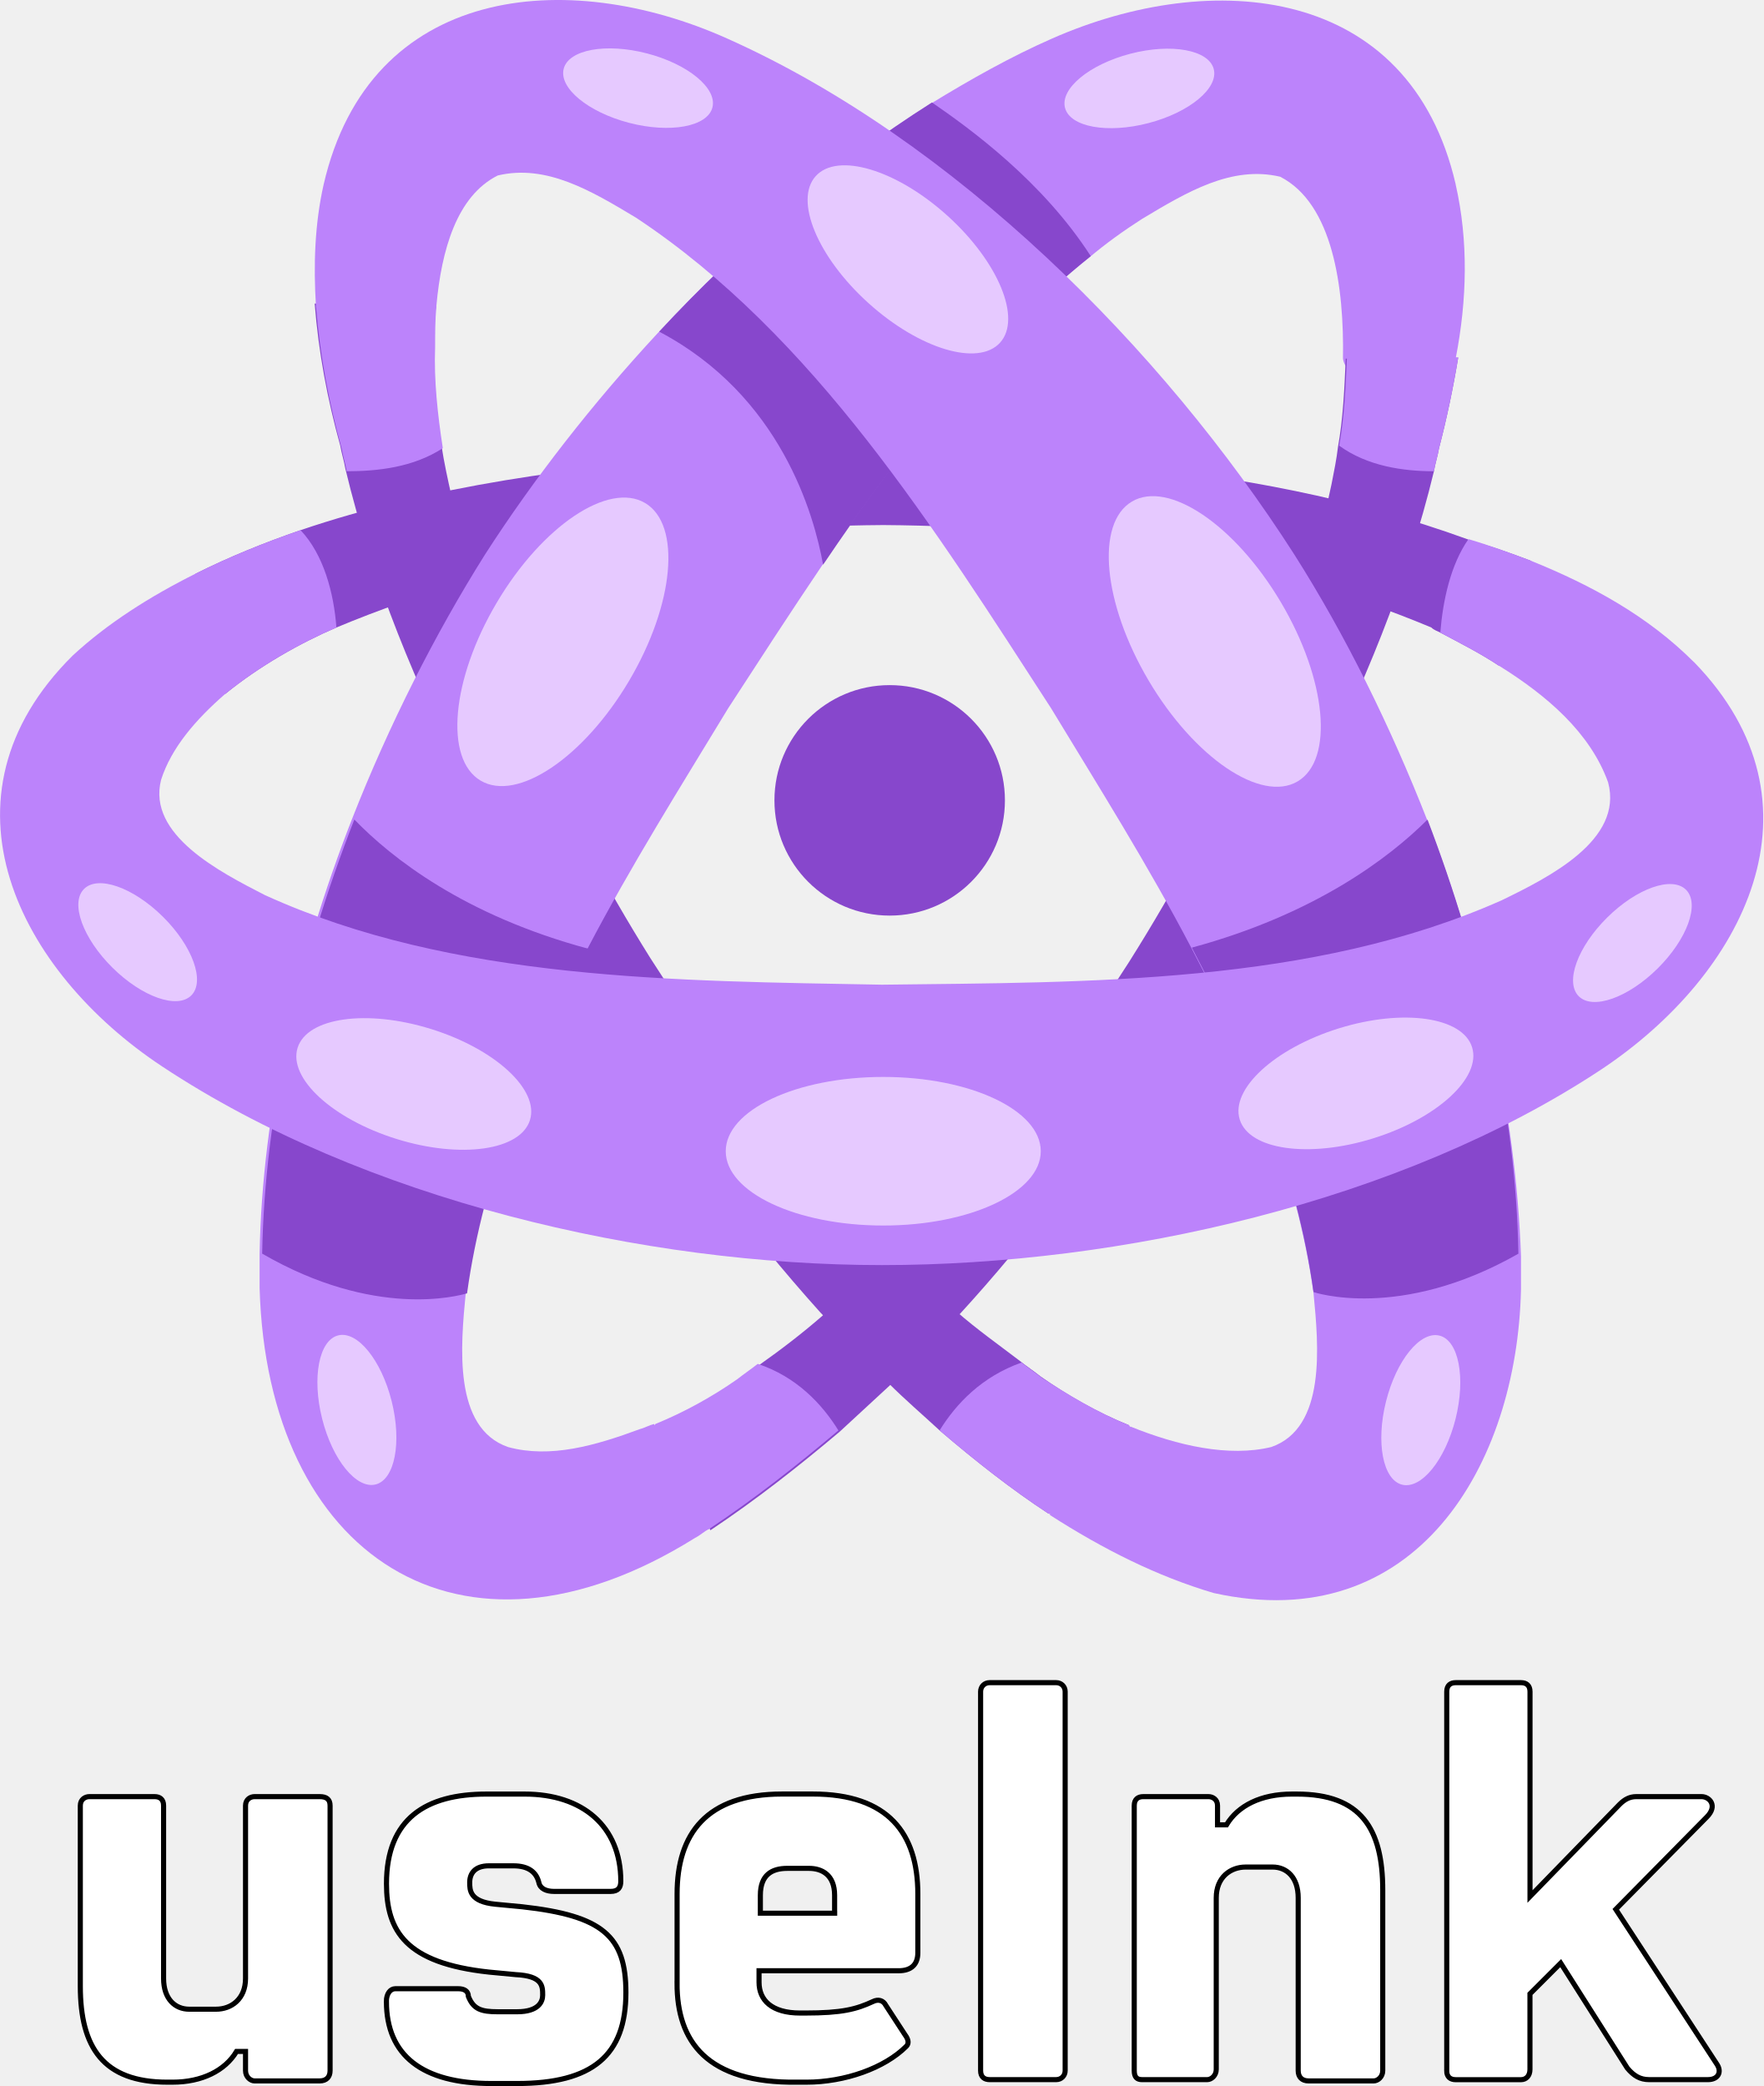
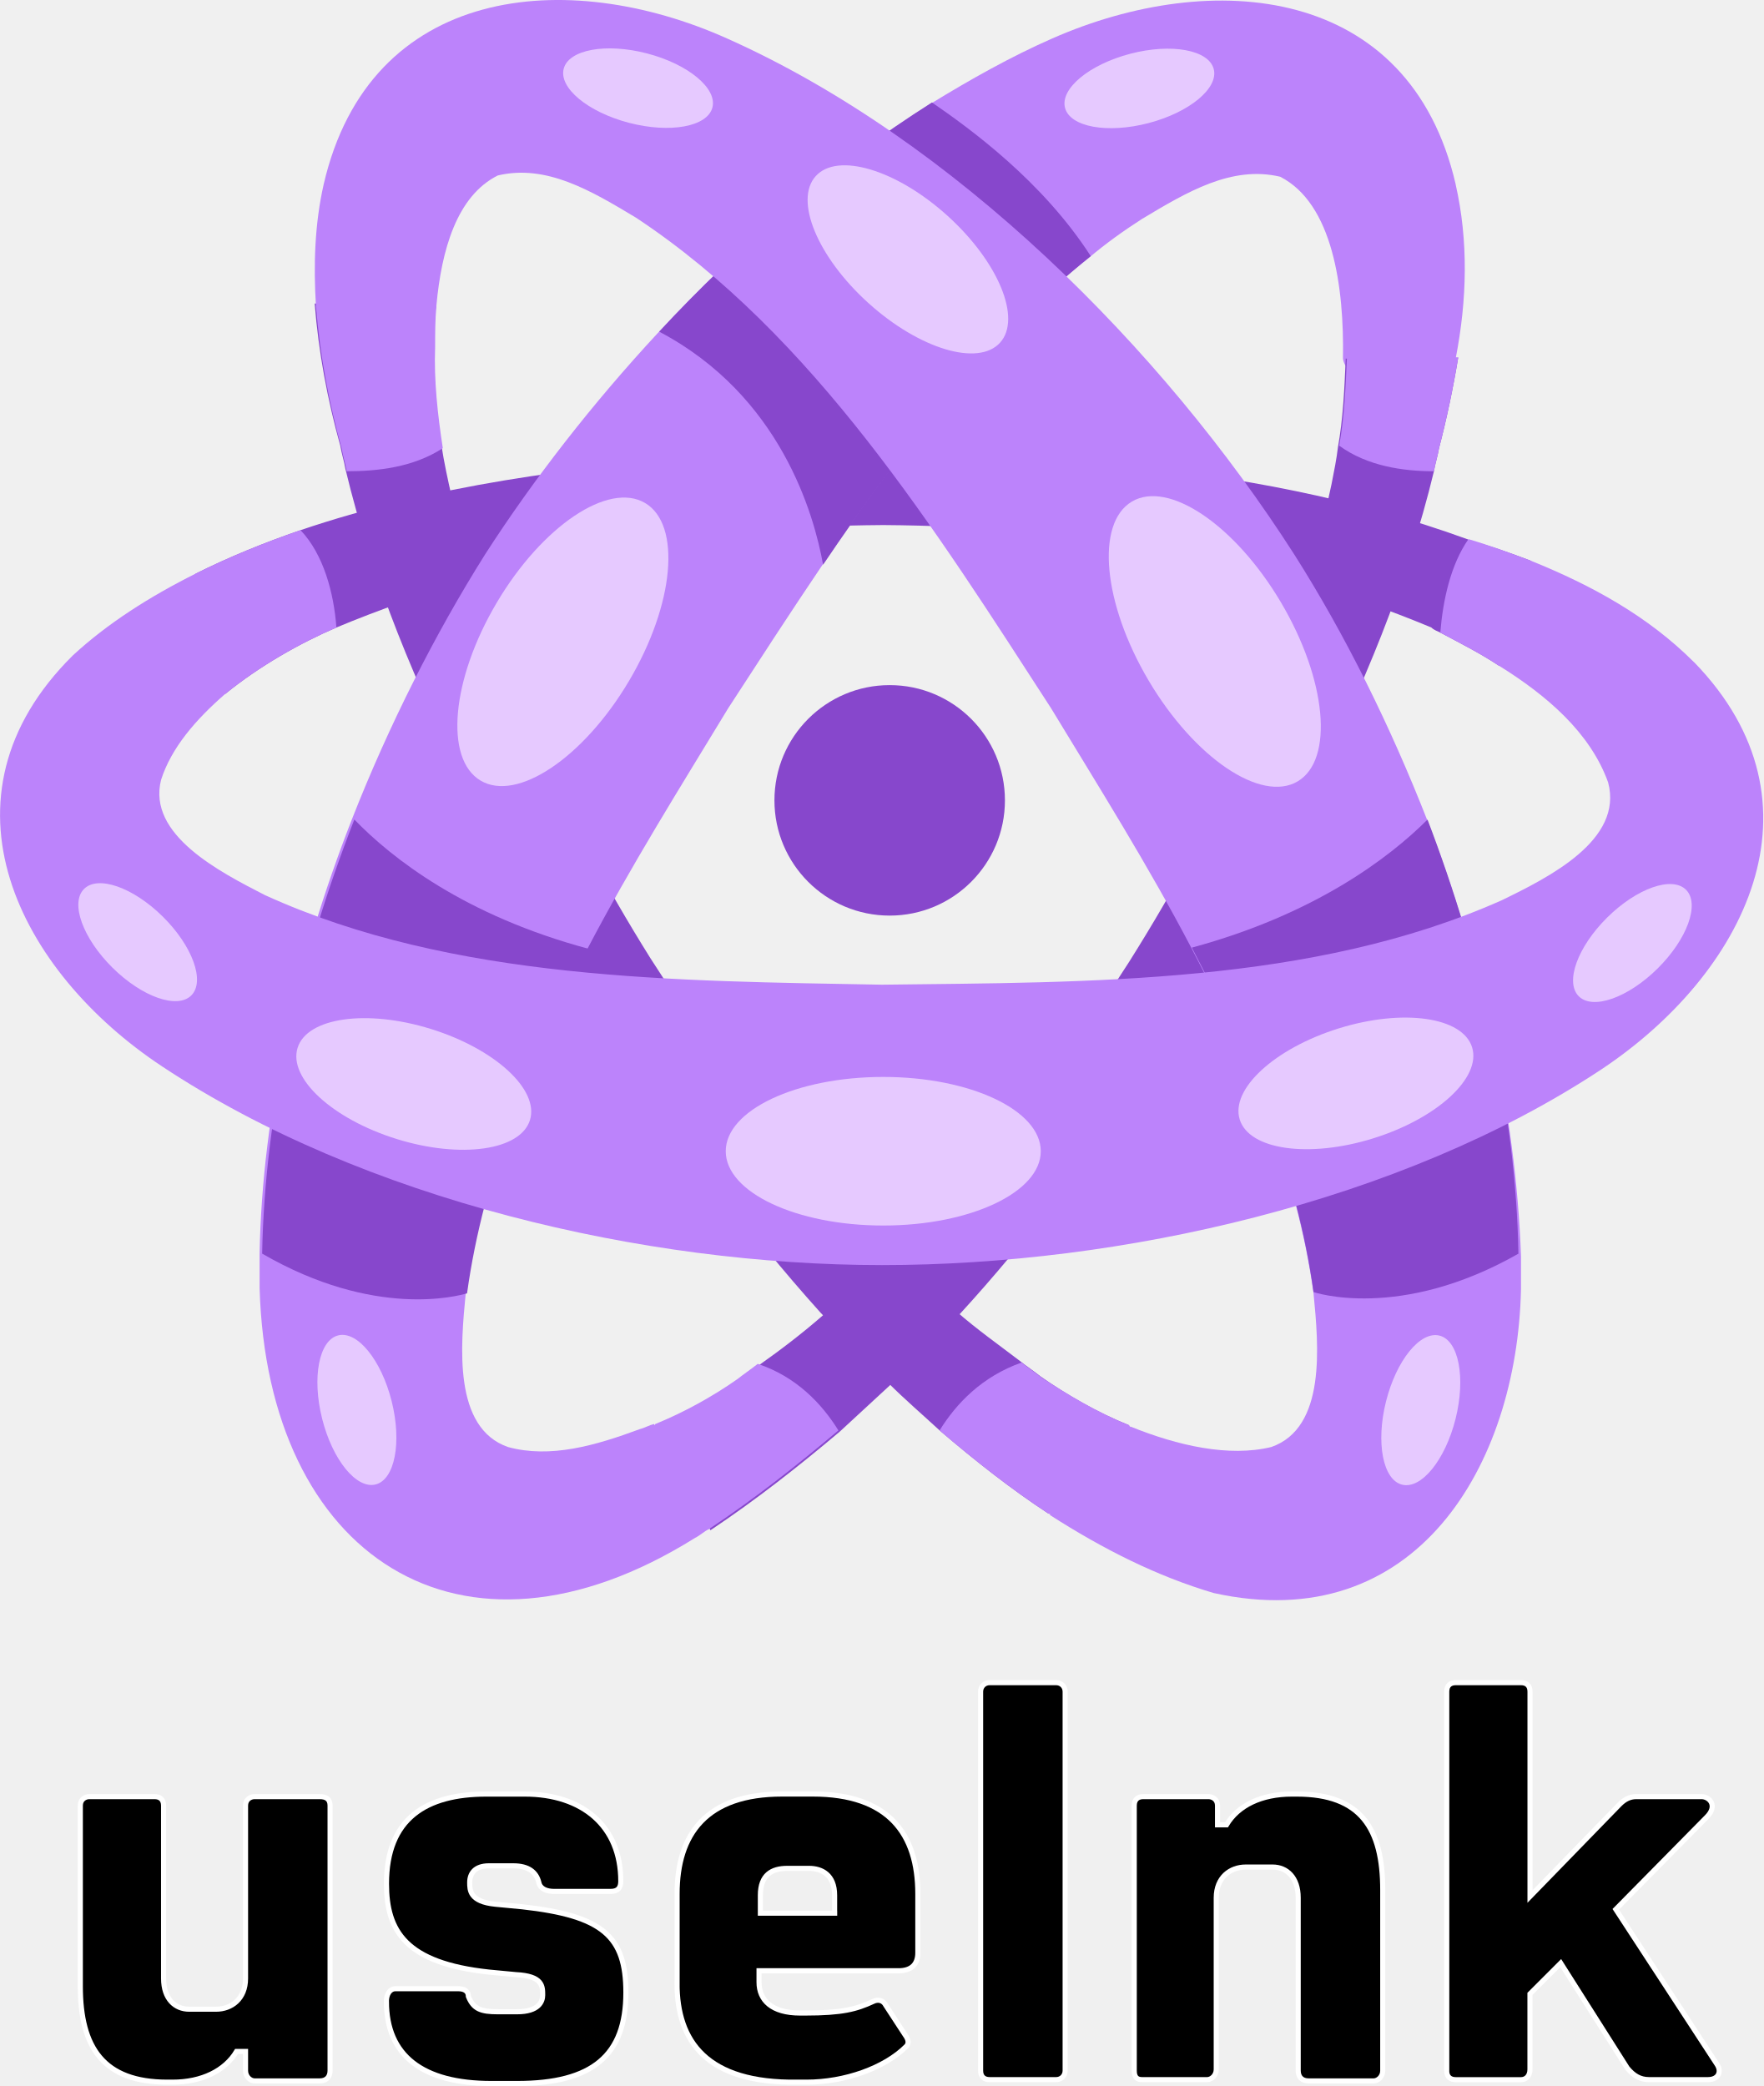
- <svg xmlns="http://www.w3.org/2000/svg" width="345.77" height="409.09">
-   <path d="m221.43 279.51-15.82 17.33c-7.28-4.77-14.31-10.3-21.35-16.32-3.26-3.01-6.78-6.03-10.05-9.29-4.52-4.52-8.79-9.04-13.31-13.81-29.13-32.4-53.49-72.33-69.06-102.71-10.05-19.84-18.83-40.68-24.11-62.78-.25-1.51-.75-3.01-1-4.52-2.51-9.04-4.27-18.33-5.02-27.88h23.61c-.25 2.76-.25 5.52-.25 8.04 0 6.78.5 13.31 1.51 19.84.5 3.26 1.26 6.78 2.01 10.05 7.53 31.89 21.35 62.28 38.93 90.41 13.31 20.84 28.88 40.43 46.71 57.26 4.27 4.27 8.79 8.04 13.31 12.05 4.02 3.52 8.29 6.53 12.56 9.79 1.26 1 2.76 2.01 4.02 3.01 5.02 3.52 11.05 7.03 17.33 9.54Z" style="fill:#8747cc" />
-   <path d="M300.28 110 294 130.59c-3.77-2.51-7.79-4.52-11.55-6.53-.5-.25-1.26-.5-1.76-1-33.65-14.06-70.57-19.84-107.48-20.09-36.92.25-73.58 6.03-107.23 20.09-7.03 3.01-15.07 7.53-21.85 13.06l-5.78-23.61c6.53-3.26 13.31-6.03 20.59-8.54 50.23-17.08 116.52-16.83 160.47-12.81 23.1 2.26 46.21 6.53 68.31 14.57 0 0 .25 0 .25.25 4.27 1 8.29 2.51 12.31 4.02Z" style="fill:#8747cc" />
-   <path d="M285.47 36.17c-9.04-39.18-47.72-42.44-79.11-28.63-8.04 3.52-16.07 8.04-23.86 12.81-19.34 12.05-37.42 27.62-53.49 44.95-12.81 13.81-24.36 28.63-33.9 43.45-9.79 15.57-18.83 33.4-26.12 51.98-10.8 27.62-17.58 57.26-18.08 85.13v6.78c1.51 52.23 39.18 77.85 85.38 48.97 1-.5 1.76-1.26 2.76-1.76l-10.8-20.59c-1 .25-1.76.75-2.76 1-8.79 3.26-17.58 5.78-25.87 3.52-10.8-3.77-9.29-19.84-8.29-30.14 3.26-23.61 12.56-45.96 23.86-67.55 8.54-16.32 18.33-31.89 27.62-47.21 6.03-9.29 12.05-18.58 18.33-27.88 15.07-22.35 31.89-44.2 52.49-60.52 3.26-2.76 6.78-5.27 10.3-7.53 8.79-5.27 17.58-10.55 27.12-8.29 10.3 5.27 12.56 21.6 12.31 35.66.75 6.28 20.59 9.54 22.1 0 2.26-11.55 2.51-23.1 0-34.15Z" style="fill:#bc83fb" />
-   <ellipse cx="110.38" cy="125.87" rx="31.64" ry="15.07" transform="rotate(-59.36 110.38 125.869)" style="fill:#e6c9ff" />
-   <ellipse cx="170.8" cy="50.99" rx="24.36" ry="11.55" transform="rotate(-42.1 170.79 50.994)" style="fill:#e6c9ff" />
-   <ellipse cx="223.44" cy="17.34" rx="15.07" ry="7.03" transform="rotate(-14.63 223.446 17.36)" style="fill:#e6c9ff" />
-   <ellipse cx="73.98" cy="214.22" rx="24.36" ry="11.55" transform="rotate(-76.61 73.98 214.22)" style="fill:#e6c9ff" />
-   <ellipse cx="69.99" cy="276.5" rx="7.03" ry="15.07" transform="rotate(-14.09 69.999 276.513)" style="fill:#e6c9ff" />
-   <path d="M213.9 50.23c-20.59 16.57-37.42 38.17-52.49 60.52-1.76-9.79-8.29-33.15-32.14-45.71 15.82-17.08 34.15-32.65 53.49-44.95 7.28 5.02 21.6 15.32 31.14 30.14ZM285.97 70.07c-1 6.03-2.26 12.05-3.77 17.83-.25 1.51-.75 3.01-1 4.52-5.27 21.85-14.06 42.69-24.11 62.78-19.34 36.41-41.19 72.33-69.06 102.71-4.27 4.77-8.79 9.29-13.56 13.81l-9.79 9.04c-8.04 6.78-16.32 13.31-25.36 19.34l-10.55-20.59a83.375 83.375 0 0 0 16.07-8.79c1.26-1 2.76-2.01 4.02-3.01 4.27-3.01 8.54-6.28 12.56-9.79 4.52-3.77 9.04-7.79 13.31-12.05 17.83-17.08 33.4-36.41 46.71-57.26 18.33-29.13 32.65-60.52 39.68-93.67.5-2.51 1-5.02 1.26-7.28 1-5.52 1.26-11.3 1.51-17.08v-.25h22.1v-.25Z" style="fill:#8747cc" />
-   <path d="M279.94 160.98c-7.28-18.58-16.07-36.41-26.12-52.23-25.87-40.43-66.8-81.37-111.25-101.21-31.39-14.07-70.06-10.55-79.1 28.63-1.76 7.79-2.01 15.82-1.51 23.86.75 10.3 23.1 6.53 23.61 0 1-11.05 4.02-21.6 12.05-25.62 9.54-2.26 18.33 3.01 27.12 8.29 34.91 23.1 58.76 61.28 81.37 96.18 9.29 15.32 19.09 30.89 27.62 47.21 11.3 21.6 20.59 43.95 23.86 67.55 1 10.3 2.51 26.37-8.29 30.14-8.29 2.01-18.33-.25-27.62-4.02l-15.82 17.33c10.55 6.78 21.09 12.05 32.14 15.32 39.68 8.79 59.52-25.11 60.27-59.52v-6.53c-1-28.38-7.79-58.01-18.33-85.38Z" style="fill:#bc83fb" />
-   <circle cx="174.47" cy="156.96" r="22.6" style="fill:#8747cc" />
-   <ellipse cx="238.22" cy="125.8" rx="15.07" ry="31.89" transform="rotate(-30.64 238.221 125.792)" style="fill:#e6c9ff" />
-   <ellipse cx="178.05" cy="50.87" rx="11.55" ry="24.36" transform="rotate(-47.9 178.042 50.875)" style="fill:#e6c9ff" />
-   <ellipse cx="125.13" cy="17.29" rx="7.03" ry="15.07" transform="rotate(-75.37 125.123 17.29)" style="fill:#e6c9ff" />
-   <ellipse cx="274.69" cy="214.18" rx="11.55" ry="24.36" transform="rotate(-13.39 274.672 214.168)" style="fill:#e6c9ff" />
-   <ellipse cx="278.63" cy="276.54" rx="15.07" ry="7.03" transform="rotate(-75.91 278.63 276.548)" style="fill:#e6c9ff" />
-   <path d="M297.77 245.86c-23.36 13.31-40.18 7.53-40.18 7.53-3.26-23.61-12.56-45.96-23.86-67.55 24.11-6.53 38.67-17.58 46.21-25.11 10.55 27.62 17.33 57.26 17.83 85.13ZM115.45 186.09c-11.3 21.6-20.59 43.95-23.86 67.55-1.76.5-18.08 5.02-40.18-7.79.5-27.88 7.28-57.51 18.08-85.13 7.28 7.53 21.6 18.83 45.96 25.36Z" style="fill:#8747cc" />
-   <path d="M332.18 129.84c-9.04-9.04-20.09-15.07-31.89-19.84l-6.28 20.59c9.29 5.78 17.83 13.06 21.35 22.85 3.01 11.3-11.55 18.58-20.84 23.1-37.17 16.57-81.11 16.07-121.55 16.57-40.18-.75-84.13-.75-121.04-17.58-8.79-4.52-23.1-11.8-20.34-22.6 2.01-6.28 6.78-11.8 12.56-16.83l-5.78-23.61c-9.04 4.52-17.33 9.79-24.11 16.07-28.13 27.88-10.55 62.03 17.58 80.61 39.43 26.12 94.42 38.93 141.13 38.93s101.71-12.31 141.13-38.42c27.88-18.58 45.2-51.98 18.08-79.86Z" style="fill:#bc83fb" />
-   <ellipse cx="173.21" cy="225.77" rx="30.89" ry="14.57" style="fill:#e6c9ff" />
-   <ellipse cx="265.9" cy="212.47" rx="23.86" ry="11.3" transform="rotate(-17.26 265.89 212.476)" style="fill:#e6c9ff" />
-   <ellipse cx="320.12" cy="184.94" rx="14.82" ry="7.03" transform="rotate(-44.73 320.116 184.941)" style="fill:#e6c9ff" />
-   <ellipse cx="81.14" cy="212.59" rx="11.3" ry="23.86" transform="rotate(-72.74 81.135 212.584)" style="fill:#e6c9ff" />
-   <ellipse cx="27" cy="184.77" rx="7.03" ry="14.82" transform="rotate(-45.27 27.003 184.774)" style="fill:#e6c9ff" />
-   <path d="M65.98 123.06c-7.03 3.01-15.07 7.53-21.85 13.06-7.28 0-10.05-17.83-5.78-23.61 6.53-3.26 13.31-6.03 20.59-8.54 4.52 4.77 6.53 12.31 7.03 19.09ZM300.28 110c4.52 6.28-.75 20.59-6.28 20.59-3.77-2.51-7.79-4.52-11.55-6.53.5-6.28 2.01-13.31 5.52-18.33 4.27 1.26 8.29 2.76 12.31 4.27ZM221.43 279.51c4.27 6.53-9.04 20.09-15.82 17.33-7.28-4.77-14.31-10.3-21.35-16.32 3.26-5.27 8.29-10.55 16.07-13.31 1.26 1 2.76 2.01 4.02 3.01 5.02 3.26 10.8 6.78 17.08 9.29ZM164.42 280.52c-8.04 6.78-16.32 13.31-25.36 19.34-7.79 2.76-16.32-13.06-10.55-20.59a83.375 83.375 0 0 0 16.07-8.79c1.26-1 2.76-2.01 4.02-3.01 7.53 2.51 12.56 7.79 15.82 13.06ZM285.97 70.07c-1 6.03-2.26 12.05-3.77 17.83-.25 1.51-.75 3.01-1 4.52-6.03 0-13.06-1-18.58-5.02 1-5.52 1.26-11.3 1.51-17.08v-.25h21.85ZM86.82 87.9c-5.78 3.77-12.81 4.52-18.83 4.52-.25-1.51-.75-3.01-1-4.52-2.51-9.04-4.27-18.33-5.02-27.88h23.61c-.25 2.76-.25 5.52-.25 8.04-.25 6.53.5 13.31 1.51 19.84Z" style="fill:#bc83fb" />
-   <path d="M15.75 389.51V354.1c0-1.26 1-1.76 1.76-1.76h12.81c1 0 1.76.5 1.76 1.76V388c0 4.02 2.26 6.03 5.02 6.03h5.27c3.01 0 5.78-2.01 5.78-6.03v-33.9c0-1.26 1-1.76 1.76-1.76h12.81c1.26 0 2.01.5 2.01 1.76v51.98c0 1.26-.75 2.01-2.01 2.01H49.91c-.75 0-1.76-.75-1.76-2.01v-3.77h-1.76c-2.26 3.77-6.78 6.03-12.56 6.03h-1c-12.56 0-17.08-6.78-17.08-18.83ZM75.77 392.52c0-1.51.75-2.51 1.76-2.51h12.31c1.26 0 2.01.5 2.01 1.51 1 2.51 2.51 3.01 5.78 3.01h3.77c4.27 0 5.02-2.01 5.02-3.26 0-1.76 0-3.77-5.27-4.02l-5.27-.5c-16.32-1.76-20.09-8.04-20.09-17.33 0-12.81 7.79-17.58 19.59-17.58h7.53c11.3 0 18.83 6.28 18.83 17.08 0 1.26-.5 2.01-2.01 2.01h-11.05c-1.51 0-2.76-.5-3.01-1.76-.5-2.01-2.01-3.26-5.02-3.26h-4.77c-2.76 0-3.77 1.51-3.77 3.26 0 1.51 0 3.77 5.02 4.27l5.27.5c15.82 1.76 20.34 5.78 20.34 16.83 0 12.31-6.53 17.83-21.35 17.83h-5.02c-13.56 0-20.59-5.52-20.59-16.07ZM132.78 389v-17.58c0-11.8 5.78-19.59 20.59-19.59h6.03c14.82 0 20.59 7.79 20.59 19.59v11.55c0 2.26-1.26 3.52-3.77 3.52h-27.37v2.26c0 3.52 2.51 6.03 8.04 6.03h1c7.28 0 10.05-.75 13.31-2.26 1-.5 2.01-.25 2.51.75l3.77 5.78c.75 1 .75 1.76.25 2.26-4.27 4.27-12.05 7.03-19.59 7.03h-1.76c-17.83.25-23.61-8.04-23.61-19.34Zm30.89-14.06v-3.26c0-4.02-2.51-5.27-5.02-5.27h-4.27c-3.01 0-5.27 1.26-5.27 5.27v3.52h14.57v-.25ZM192.3 406.08v-74.33c0-1 .75-1.76 1.76-1.76h13.06c1 0 1.76.75 1.76 1.76v74.33c0 1-.75 1.76-1.76 1.76h-13.06c-1 0-1.76-.5-1.76-1.76ZM222.43 406.08V354.1c0-1.26.75-1.76 1.76-1.76H237c.75 0 1.76.5 1.76 1.76v3.77h1.76c2.26-3.77 6.78-6.03 12.81-6.03h1c12.56 0 16.83 6.78 16.83 18.83v35.41c0 1.26-1 2.01-1.76 2.01h-12.81c-1.26 0-2.01-.75-2.01-2.01v-33.9c0-4.02-2.26-6.03-5.02-6.03h-5.27c-3.01 0-5.78 2.01-5.78 6.03v33.65c0 1.26-1 2.01-1.76 2.01h-12.81c-1 0-1.51-.5-1.51-1.76ZM283.71 406.08v-74.33c0-1.26.75-1.76 1.76-1.76h12.81c1 0 1.76.5 1.76 1.76v40.18l17.58-18.08c1-1 2.01-1.51 3.26-1.51h12.81c1.51 0 3.26 1.76 1 4.02l-17.83 18.08 19.84 30.39c1 1.51.25 3.01-1.76 3.01h-11.55c-1.76 0-3.01-.75-4.27-2.26l-13.06-20.59-6.03 6.03v14.82c0 1.26-.75 2.01-1.76 2.01h-12.81c-1 0-1.76-.5-1.76-1.76Z" style="fill:#fff;stroke:#000;stroke-miterlimit:10" />
+ <svg xmlns="http://www.w3.org/2000/svg" id="a" width="345.77" height="409.09" viewBox="0 0 345.77 409.09">
+   <g>
+     <path d="m221.43,279.51l-15.82,17.33c-7.28-4.77-14.31-10.3-21.35-16.32-3.26-3.01-6.78-6.03-10.05-9.29-4.52-4.52-8.79-9.04-13.31-13.81-29.13-32.4-53.49-72.33-69.06-102.71-10.05-19.84-18.83-40.68-24.11-62.78-.25-1.51-.75-3.01-1-4.52-2.51-9.04-4.27-18.33-5.02-27.88h23.61c-.25,2.76-.25,5.52-.25,8.04,0,6.78.5,13.31,1.51,19.84.5,3.26,1.26,6.78,2.01,10.05,7.53,31.89,21.35,62.28,38.93,90.41,13.31,20.84,28.88,40.43,46.71,57.26,4.27,4.27,8.79,8.04,13.31,12.05,4.02,3.52,8.29,6.53,12.56,9.79,1.26,1,2.76,2.01,4.02,3.01,5.02,3.52,11.05,7.03,17.33,9.54Z" style="fill:#8747cc;" />
+     <path d="m300.28,110l-6.28,20.59c-3.77-2.51-7.79-4.52-11.55-6.53-.5-.25-1.26-.5-1.76-1-33.65-14.06-70.57-19.84-107.48-20.09-36.92.25-73.58,6.03-107.23,20.09h0c-7.03,3.01-15.07,7.53-21.85,13.06l-5.78-23.61c6.53-3.26,13.31-6.03,20.59-8.54,50.23-17.08,116.52-16.83,160.47-12.81,23.1,2.26,46.21,6.53,68.31,14.57,0,0,.25,0,.25.25,4.27,1,8.29,2.51,12.31,4.02Z" style="fill:#8747cc;" />
+     <path d="m285.47,36.17C276.43-3.01,237.75-6.27,206.36,7.54c-8.04,3.52-16.07,8.04-23.86,12.81-19.34,12.05-37.42,27.62-53.49,44.95-12.81,13.81-24.36,28.63-33.9,43.45-9.79,15.57-18.83,33.4-26.12,51.98-10.8,27.62-17.58,57.26-18.08,85.13v6.78c1.51,52.23,39.18,77.85,85.38,48.97,1-.5,1.76-1.26,2.76-1.76l-10.8-20.59c-1,.25-1.76.75-2.76,1-8.79,3.26-17.58,5.78-25.87,3.52-10.8-3.77-9.29-19.84-8.29-30.14h0c3.26-23.61,12.56-45.96,23.86-67.55,8.54-16.32,18.33-31.89,27.62-47.21,6.03-9.29,12.05-18.58,18.33-27.88,15.07-22.35,31.89-44.2,52.49-60.52,3.26-2.76,6.78-5.27,10.3-7.53,8.79-5.27,17.58-10.55,27.12-8.29,10.3,5.27,12.56,21.6,12.31,35.66.75,6.28,20.59,9.54,22.1,0,2.26-11.55,2.51-23.1,0-34.15h0Z" style="fill:#bc83fb;" />
+     <g>
+       <ellipse cx="110.38" cy="125.87" rx="31.64" ry="15.07" transform="translate(-54.17 156.69) rotate(-59.36)" style="fill:#e6c9ff;" />
+       <ellipse cx="170.8" cy="50.99" rx="24.36" ry="11.55" transform="translate(9.88 127.66) rotate(-42.1)" style="fill:#e6c9ff;" />
+       <ellipse cx="223.44" cy="17.34" rx="15.07" ry="7.03" transform="translate(2.86 57) rotate(-14.63)" style="fill:#e6c9ff;" />
+       <ellipse cx="73.98" cy="214.22" rx="24.36" ry="11.55" transform="translate(-151.55 236.58) rotate(-76.61)" style="fill:#e6c9ff;" />
+       <ellipse cx="69.99" cy="276.5" rx="7.03" ry="15.07" transform="translate(-65.21 25.36) rotate(-14.09)" style="fill:#e6c9ff;" />
+     </g>
+     <path d="m213.9,50.23c-20.59,16.57-37.42,38.17-52.49,60.52-1.76-9.79-8.29-33.15-32.14-45.71,15.82-17.08,34.15-32.65,53.49-44.95,7.28,5.02,21.6,15.32,31.14,30.14Z" style="fill:#8747cc;" />
+     <path d="m285.97,70.07c-1,6.03-2.26,12.05-3.77,17.83-.25,1.51-.75,3.01-1,4.52-5.27,21.85-14.06,42.69-24.11,62.78-19.34,36.41-41.19,72.33-69.06,102.71-4.27,4.77-8.79,9.29-13.56,13.81-3.26,3.01-6.53,6.03-9.79,9.04-8.04,6.78-16.32,13.31-25.36,19.34l-10.55-20.59c5.52-2.26,11.05-5.27,16.07-8.79,1.26-1,2.76-2.01,4.02-3.01,4.27-3.01,8.54-6.28,12.56-9.79,4.52-3.77,9.04-7.79,13.31-12.05,17.83-17.08,33.4-36.41,46.71-57.26,18.33-29.13,32.65-60.52,39.68-93.67.5-2.51,1-5.02,1.26-7.28,1-5.52,1.26-11.3,1.51-17.08v-.25h22.1s0-.25,0-.25Z" style="fill:#8747cc;" />
+     <path d="m279.94,160.98c-7.28-18.58-16.07-36.41-26.12-52.23-25.87-40.43-66.8-81.37-111.25-101.21C111.18-6.53,72.51-3.01,63.47,36.17c-1.76,7.79-2.01,15.82-1.51,23.86.75,10.3,23.1,6.53,23.61,0,1-11.05,4.02-21.6,12.05-25.62,9.54-2.26,18.33,3.01,27.12,8.29,34.91,23.1,58.76,61.28,81.37,96.18,9.29,15.32,19.09,30.89,27.62,47.21,11.3,21.6,20.59,43.95,23.86,67.55,1,10.3,2.51,26.37-8.29,30.14-8.29,2.01-18.33-.25-27.62-4.02l-15.82,17.33c10.55,6.78,21.09,12.05,32.14,15.32,39.68,8.79,59.52-25.11,60.27-59.52v-6.53c-1-28.38-7.79-58.01-18.33-85.38Z" style="fill:#bc83fb;" />
+     <circle cx="174.47" cy="156.96" r="22.6" style="fill:#8747cc;" />
+     <g>
+       <ellipse cx="238.22" cy="125.8" rx="15.07" ry="31.89" transform="translate(-30.85 138.97) rotate(-30.64)" style="fill:#e6c9ff;" />
+       <ellipse cx="178.05" cy="50.87" rx="11.55" ry="24.36" transform="translate(20.93 148.87) rotate(-47.9)" style="fill:#e6c9ff;" />
+       <ellipse cx="125.13" cy="17.29" rx="7.03" ry="15.07" transform="translate(76.79 133.99) rotate(-75.37)" style="fill:#e6c9ff;" />
+       <ellipse cx="274.69" cy="214.18" rx="11.55" ry="24.36" transform="translate(-42.13 69.43) rotate(-13.39)" style="fill:#e6c9ff;" />
+       <ellipse cx="278.63" cy="276.54" rx="15.07" ry="7.03" transform="translate(-57.43 479.47) rotate(-75.91)" style="fill:#e6c9ff;" />
+     </g>
+     <path d="m297.77,245.86c-23.36,13.31-40.18,7.53-40.18,7.53-3.26-23.61-12.56-45.96-23.86-67.55,24.11-6.53,38.67-17.58,46.21-25.11,10.55,27.62,17.33,57.26,17.83,85.13Z" style="fill:#8747cc;" />
+     <path d="m115.45,186.09c-11.3,21.6-20.59,43.95-23.86,67.55h0c-1.76.5-18.08,5.02-40.18-7.79.5-27.88,7.28-57.51,18.08-85.13,7.28,7.53,21.6,18.83,45.96,25.36Z" style="fill:#8747cc;" />
+     <path d="m332.18,129.84c-9.04-9.04-20.09-15.07-31.89-19.84l-6.28,20.59c9.29,5.78,17.83,13.06,21.35,22.85,3.01,11.3-11.55,18.58-20.84,23.1-37.17,16.57-81.11,16.07-121.55,16.57-40.18-.75-84.13-.75-121.04-17.58-8.79-4.52-23.1-11.8-20.34-22.6,2.01-6.28,6.78-11.8,12.56-16.83l-5.78-23.61c-9.04,4.52-17.33,9.79-24.11,16.07-28.13,27.88-10.55,62.03,17.58,80.61,39.43,26.12,94.42,38.93,141.13,38.93s101.71-12.31,141.13-38.42c27.88-18.58,45.2-51.98,18.08-79.86Z" style="fill:#bc83fb;" />
+     <g>
+       <ellipse cx="173.21" cy="225.77" rx="30.89" ry="14.57" style="fill:#e6c9ff;" />
+       <ellipse cx="265.9" cy="212.47" rx="23.86" ry="11.3" transform="translate(-51.07 88.46) rotate(-17.26)" style="fill:#e6c9ff;" />
+       <ellipse cx="320.12" cy="184.94" rx="14.82" ry="7.03" transform="translate(-37.46 278.84) rotate(-44.73)" style="fill:#e6c9ff;" />
+       <ellipse cx="81.14" cy="212.59" rx="11.3" ry="23.86" transform="translate(-145.95 226.99) rotate(-72.74)" style="fill:#e6c9ff;" />
+       <ellipse cx="27" cy="184.77" rx="7.03" ry="14.82" transform="translate(-123.27 73.92) rotate(-45.27)" style="fill:#e6c9ff;" />
+     </g>
+     <path d="m65.98,123.06c-7.03,3.01-15.07,7.53-21.85,13.06-7.28,0-10.05-17.83-5.78-23.61,6.53-3.26,13.31-6.03,20.59-8.54,4.52,4.77,6.53,12.31,7.03,19.09Z" style="fill:#bc83fb;" />
+     <path d="m300.28,110c4.52,6.28-.75,20.59-6.28,20.59-3.77-2.51-7.79-4.52-11.55-6.53.5-6.28,2.01-13.31,5.52-18.33,4.27,1.26,8.29,2.76,12.31,4.27Z" style="fill:#bc83fb;" />
+     <path d="m221.43,279.51c4.27,6.53-9.04,20.09-15.82,17.33-7.28-4.77-14.31-10.3-21.35-16.32,3.26-5.27,8.29-10.55,16.07-13.31,1.26,1,2.76,2.01,4.02,3.01,5.02,3.26,10.8,6.78,17.08,9.29Z" style="fill:#bc83fb;" />
+     <path d="m164.42,280.52c-8.04,6.78-16.32,13.31-25.36,19.34-7.79,2.76-16.32-13.06-10.55-20.59,5.52-2.26,11.05-5.27,16.07-8.79,1.26-1,2.76-2.01,4.02-3.01,7.53,2.51,12.56,7.79,15.82,13.06Z" style="fill:#bc83fb;" />
+     <path d="m285.97,70.07c-1,6.03-2.26,12.05-3.77,17.83-.25,1.51-.75,3.01-1,4.52-6.03,0-13.06-1-18.58-5.02,1-5.52,1.26-11.3,1.51-17.08v-.25h21.85Z" style="fill:#bc83fb;" />
+     <path d="m86.82,87.9c-5.78,3.77-12.81,4.52-18.83,4.52-.25-1.51-.75-3.01-1-4.52-2.51-9.04-4.27-18.33-5.02-27.88h23.61c-.25,2.76-.25,5.52-.25,8.04-.25,6.53.5,13.31,1.51,19.84Z" style="fill:#bc83fb;" />
+   </g>
+   <g>
+     <path d="m15.75,389.51v-35.41c0-1.26,1-1.76,1.76-1.76h12.81c1,0,1.76.5,1.76,1.76v33.9c0,4.02,2.26,6.03,5.02,6.03h5.27c3.01,0,5.78-2.01,5.78-6.03v-33.9c0-1.26,1-1.76,1.76-1.76h12.81c1.26,0,2.01.5,2.01,1.76v51.98c0,1.26-.75,2.01-2.01,2.01h-12.81c-.75,0-1.76-.75-1.76-2.01v-3.77h-1.76c-2.26,3.77-6.78,6.03-12.56,6.03h-1c-12.56,0-17.08-6.78-17.08-18.83h0Z" style="stroke:#fff; stroke-miterlimit:10;" />
+     <path d="m75.77,392.52c0-1.51.75-2.51,1.76-2.51h12.31c1.26,0,2.01.5,2.01,1.51,1,2.51,2.51,3.01,5.78,3.01h3.77c4.27,0,5.02-2.01,5.02-3.26,0-1.76,0-3.77-5.27-4.02l-5.27-.5c-16.32-1.76-20.09-8.04-20.09-17.33,0-12.81,7.79-17.58,19.59-17.58h7.53c11.3,0,18.83,6.28,18.83,17.08,0,1.26-.5,2.01-2.01,2.01h-11.05c-1.51,0-2.76-.5-3.01-1.76-.5-2.01-2.01-3.26-5.02-3.26h-4.77c-2.76,0-3.77,1.51-3.77,3.26,0,1.51,0,3.77,5.02,4.27l5.27.5c15.82,1.76,20.34,5.78,20.34,16.83,0,12.31-6.53,17.83-21.35,17.83h-5.02c-13.56,0-20.59-5.52-20.59-16.07h0Z" style="stroke:#fff; stroke-miterlimit:10;" />
+     <path d="m132.78,389v-17.58c0-11.8,5.78-19.59,20.59-19.59h6.03c14.82,0,20.59,7.79,20.59,19.59v11.55c0,2.26-1.26,3.52-3.77,3.52h-27.37v2.26c0,3.52,2.51,6.03,8.04,6.03h1c7.28,0,10.05-.75,13.31-2.26,1-.5,2.01-.25,2.51.75l3.77,5.78c.75,1,.75,1.76.25,2.26-4.27,4.27-12.05,7.03-19.59,7.03h-1.76c-17.83.25-23.61-8.04-23.61-19.34Zm30.89-14.06v-3.26c0-4.02-2.51-5.27-5.02-5.27h-4.27c-3.01,0-5.27,1.26-5.27,5.27v3.52h14.57v-.25h0Z" style="stroke:#fff; stroke-miterlimit:10;" />
+     <path d="m192.3,406.08v-74.33c0-1,.75-1.76,1.76-1.76h13.06c1,0,1.76.75,1.76,1.76v74.33c0,1-.75,1.76-1.76,1.76h-13.06c-1,0-1.76-.5-1.76-1.76Z" style="stroke:#fff; stroke-miterlimit:10;" />
+     <path d="m222.43,406.08v-51.98c0-1.26.75-1.76,1.76-1.76h12.81c.75,0,1.76.5,1.76,1.76v3.77h1.76c2.26-3.77,6.78-6.03,12.81-6.03h1c12.56,0,16.83,6.78,16.83,18.83v35.41c0,1.26-1,2.01-1.76,2.01h-12.81c-1.26,0-2.01-.75-2.01-2.01v-33.9c0-4.02-2.26-6.03-5.02-6.03h-5.27c-3.01,0-5.78,2.01-5.78,6.03v33.65c0,1.26-1,2.01-1.76,2.01h-12.81c-1,0-1.51-.5-1.51-1.76h0Z" style="stroke:#fff; stroke-miterlimit:10;" />
+     <path d="m283.71,406.08v-74.33c0-1.26.75-1.76,1.76-1.76h12.81c1,0,1.76.5,1.76,1.76v40.18l17.58-18.08c1-1,2.01-1.51,3.26-1.51h12.81c1.51,0,3.26,1.76,1,4.02l-17.83,18.08,19.84,30.39c1,1.51.25,3.01-1.76,3.01h-11.55c-1.76,0-3.01-.75-4.27-2.26l-13.06-20.59-6.03,6.03v14.82c0,1.26-.75,2.01-1.76,2.01h-12.81c-1,0-1.76-.5-1.76-1.76Z" style="stroke:#fff; stroke-miterlimit:10;" />
+   </g>
</svg>
